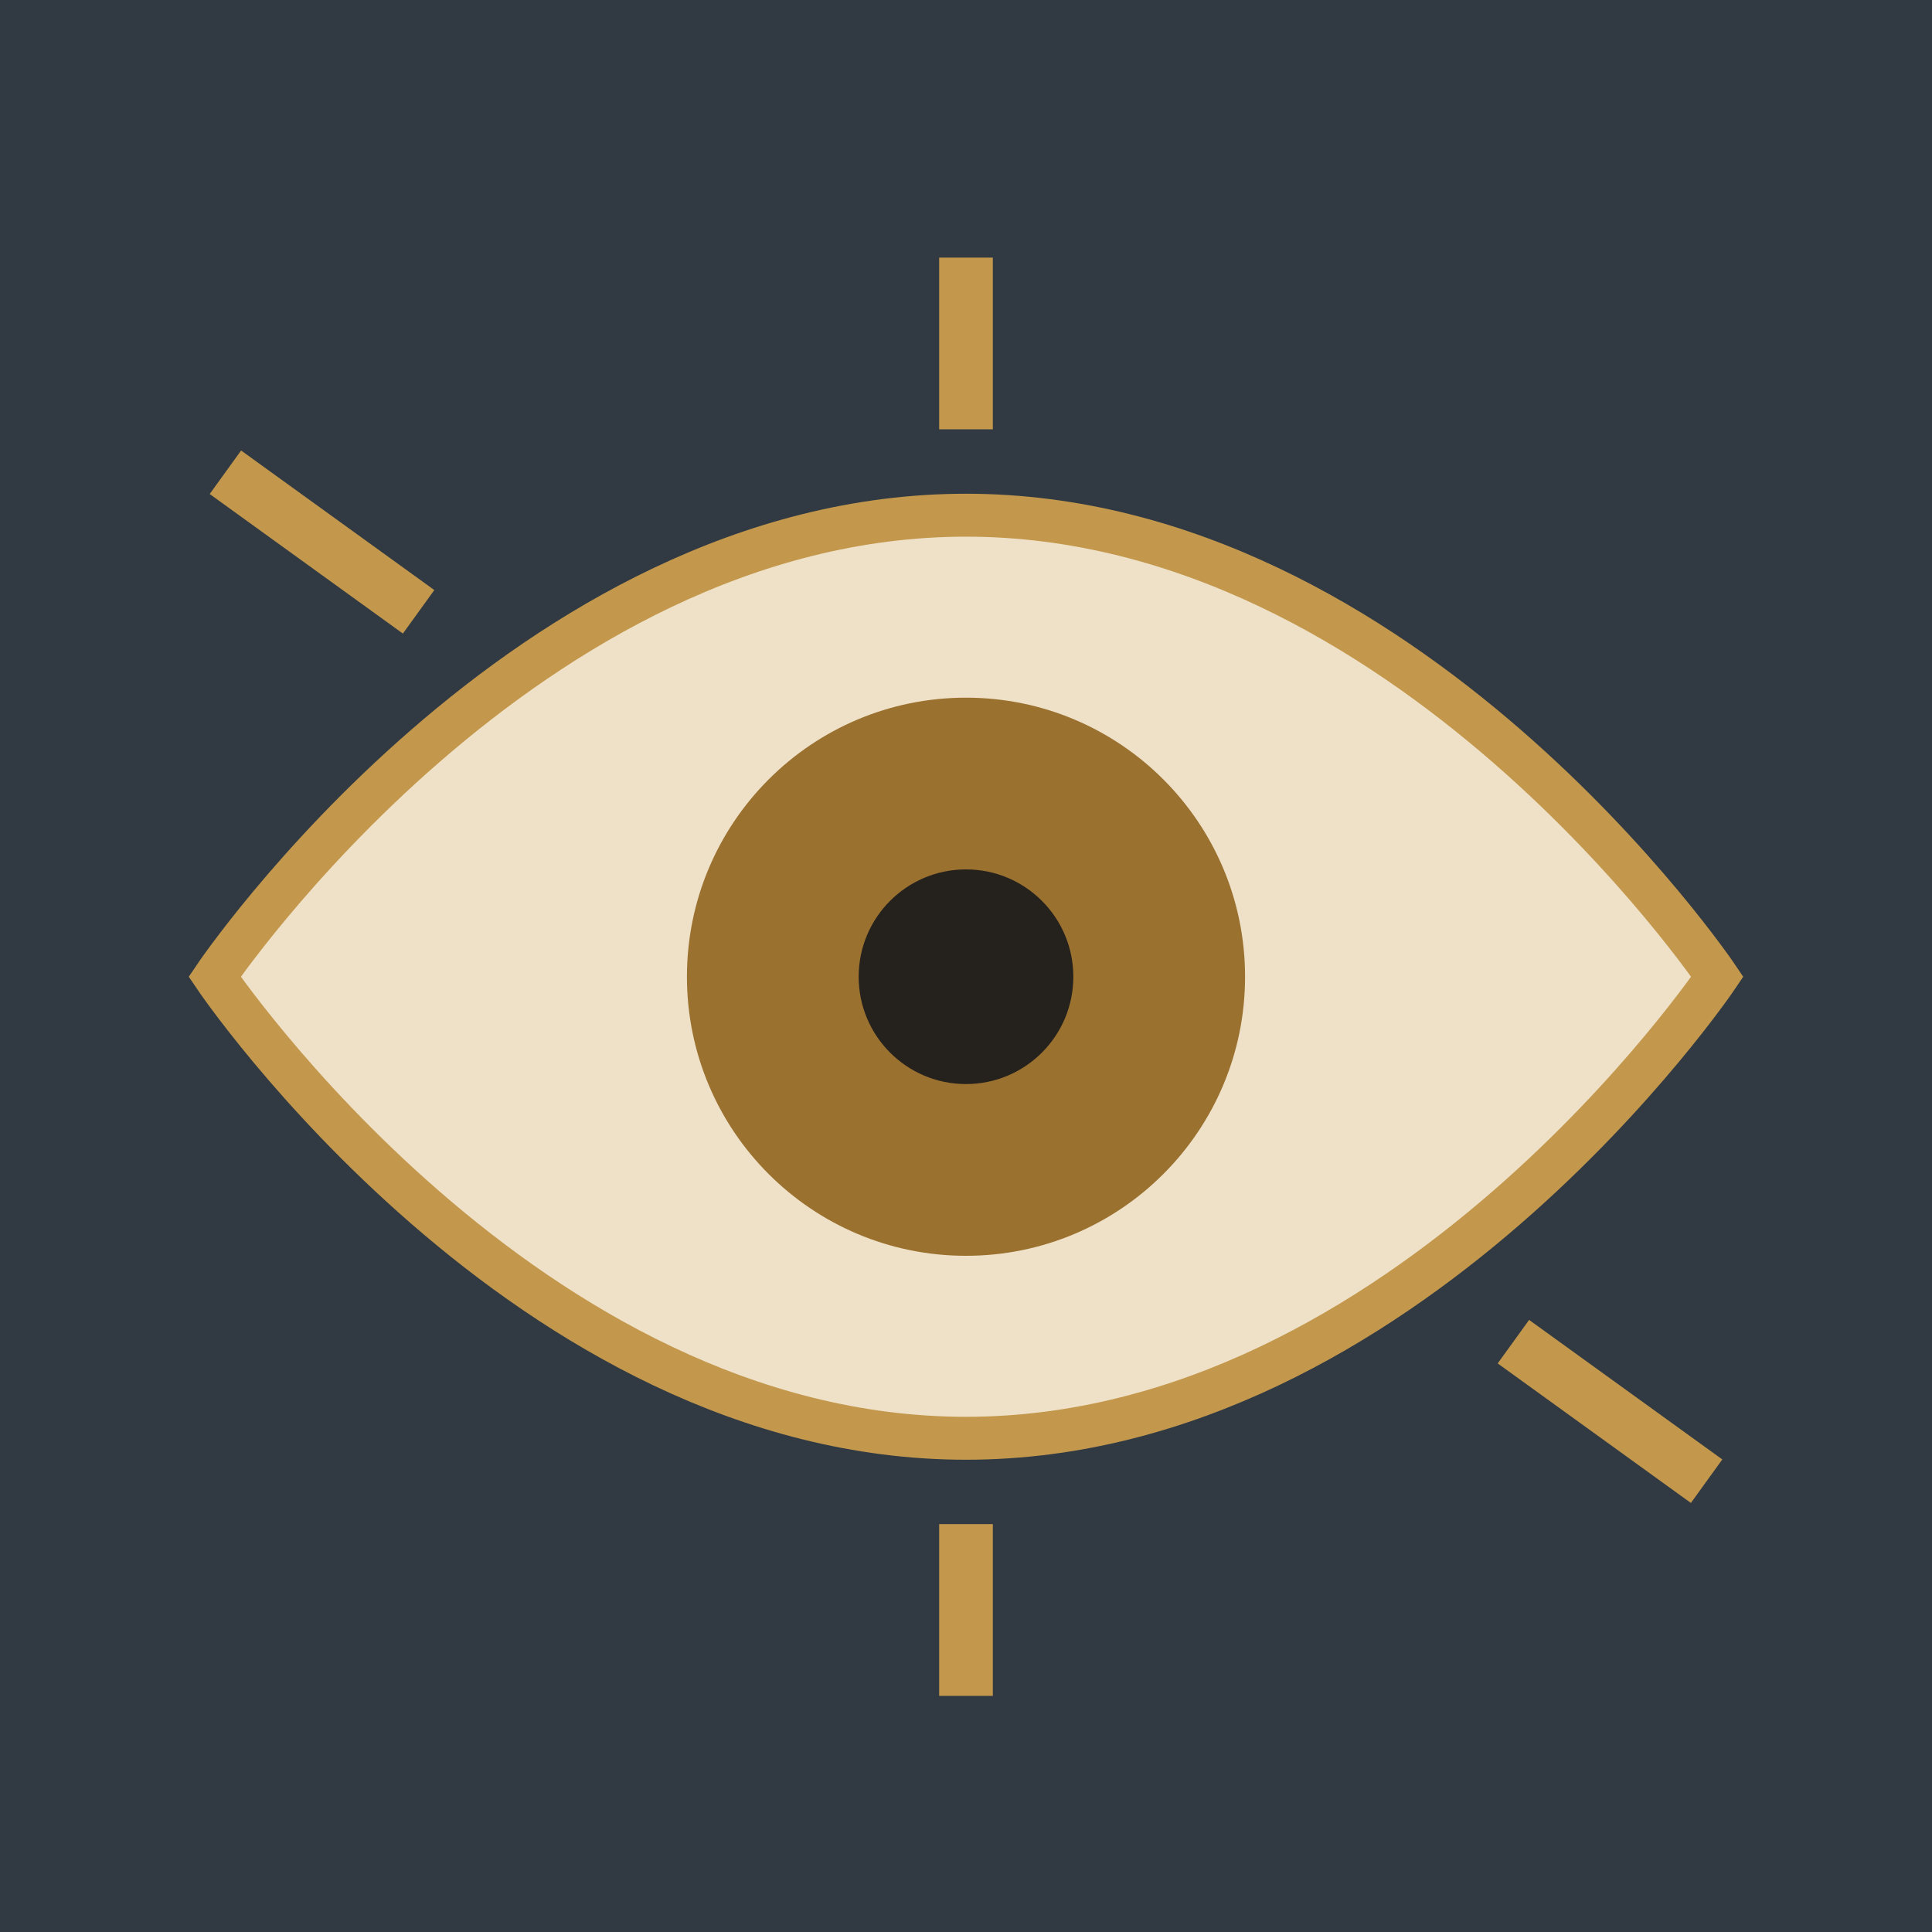
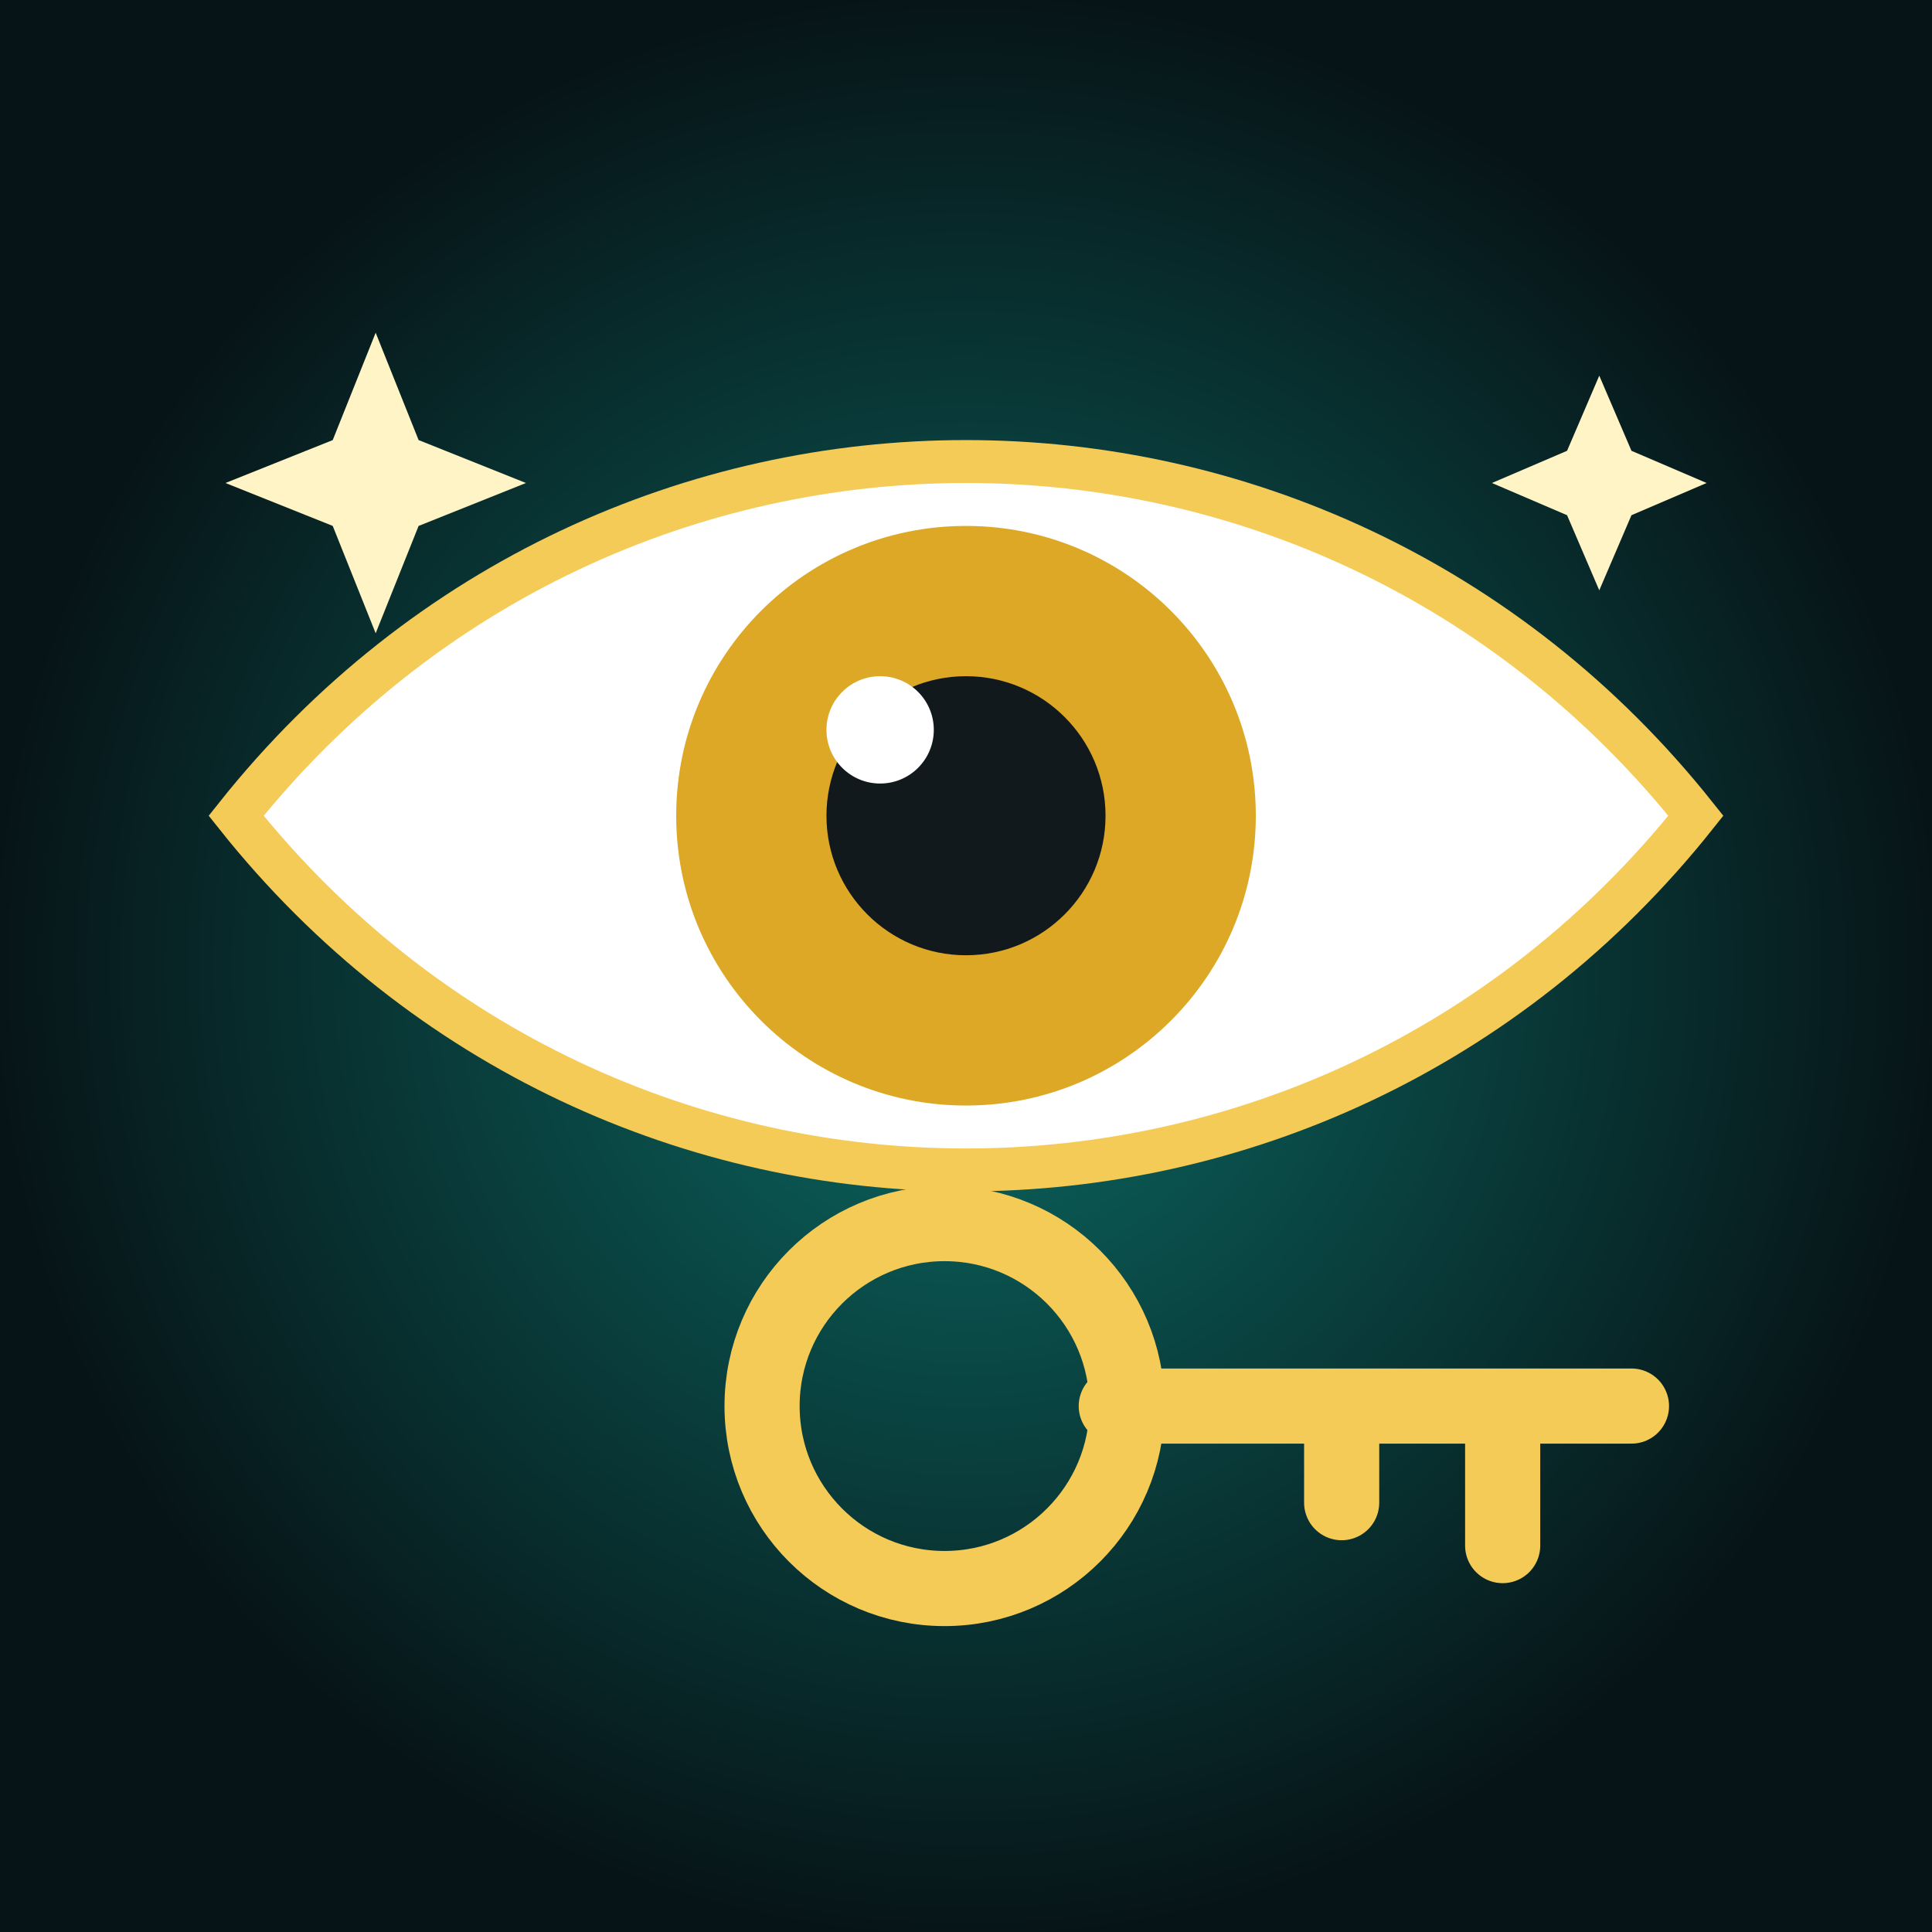
- <svg xmlns="http://www.w3.org/2000/svg" viewBox="0 0 180 180" role="img" aria-label="Abstract eye and symbol">
-   <rect width="180" height="180" fill="#313a43" />
-   <path d="M20 91s29-43 70-43 70 43 70 43-29 43-70 43-70-43-70-43z" fill="#efe1c8" stroke="#c3984c" stroke-width="4" />
-   <circle cx="90" cy="91" r="26" fill="#9b7130" />
-   <circle cx="90" cy="91" r="10" fill="#25221e" />
-   <path d="M90 24v16M90 142v16M21 44l18 13M141 125l18 13" stroke="#c3984c" stroke-width="5" />
+ <svg xmlns="http://www.w3.org/2000/svg" viewBox="0 0 180 180" role="img" aria-label="An eye, key, stars, and symbolic geometry">
+   <defs>
+     <radialGradient id="bg">
+       <stop stop-color="#0b6b64" />
+       <stop offset="1" stop-color="#071417" />
+     </radialGradient>
+   </defs>
+   <rect width="180" height="180" fill="url(#bg)" />
+   <path d="M22 76c35-44 101-44 136 0-35 44-101 44-136 0Z" fill="#fff" stroke="#f5cb57" stroke-width="4" />
+   <circle cx="90" cy="76" r="27" fill="#dca825" />
+   <circle cx="90" cy="76" r="13" fill="#11191d" />
+   <circle cx="82" cy="68" r="5" fill="#fff" />
+   <path d="M88 114a17 17 0 1 0 0 34 17 17 0 0 0 0-34Zm16 17h48m-12 0v13m-15-13v9" fill="none" stroke="#f5cb57" stroke-width="7" stroke-linecap="round" />
+   <path d="m35 31 4 10 10 4-10 4-4 10-4-10-10-4 10-4Zm114 4 3 7 7 3-7 3-3 7-3-7-7-3 7-3Z" fill="#fff4c5" />
</svg>
